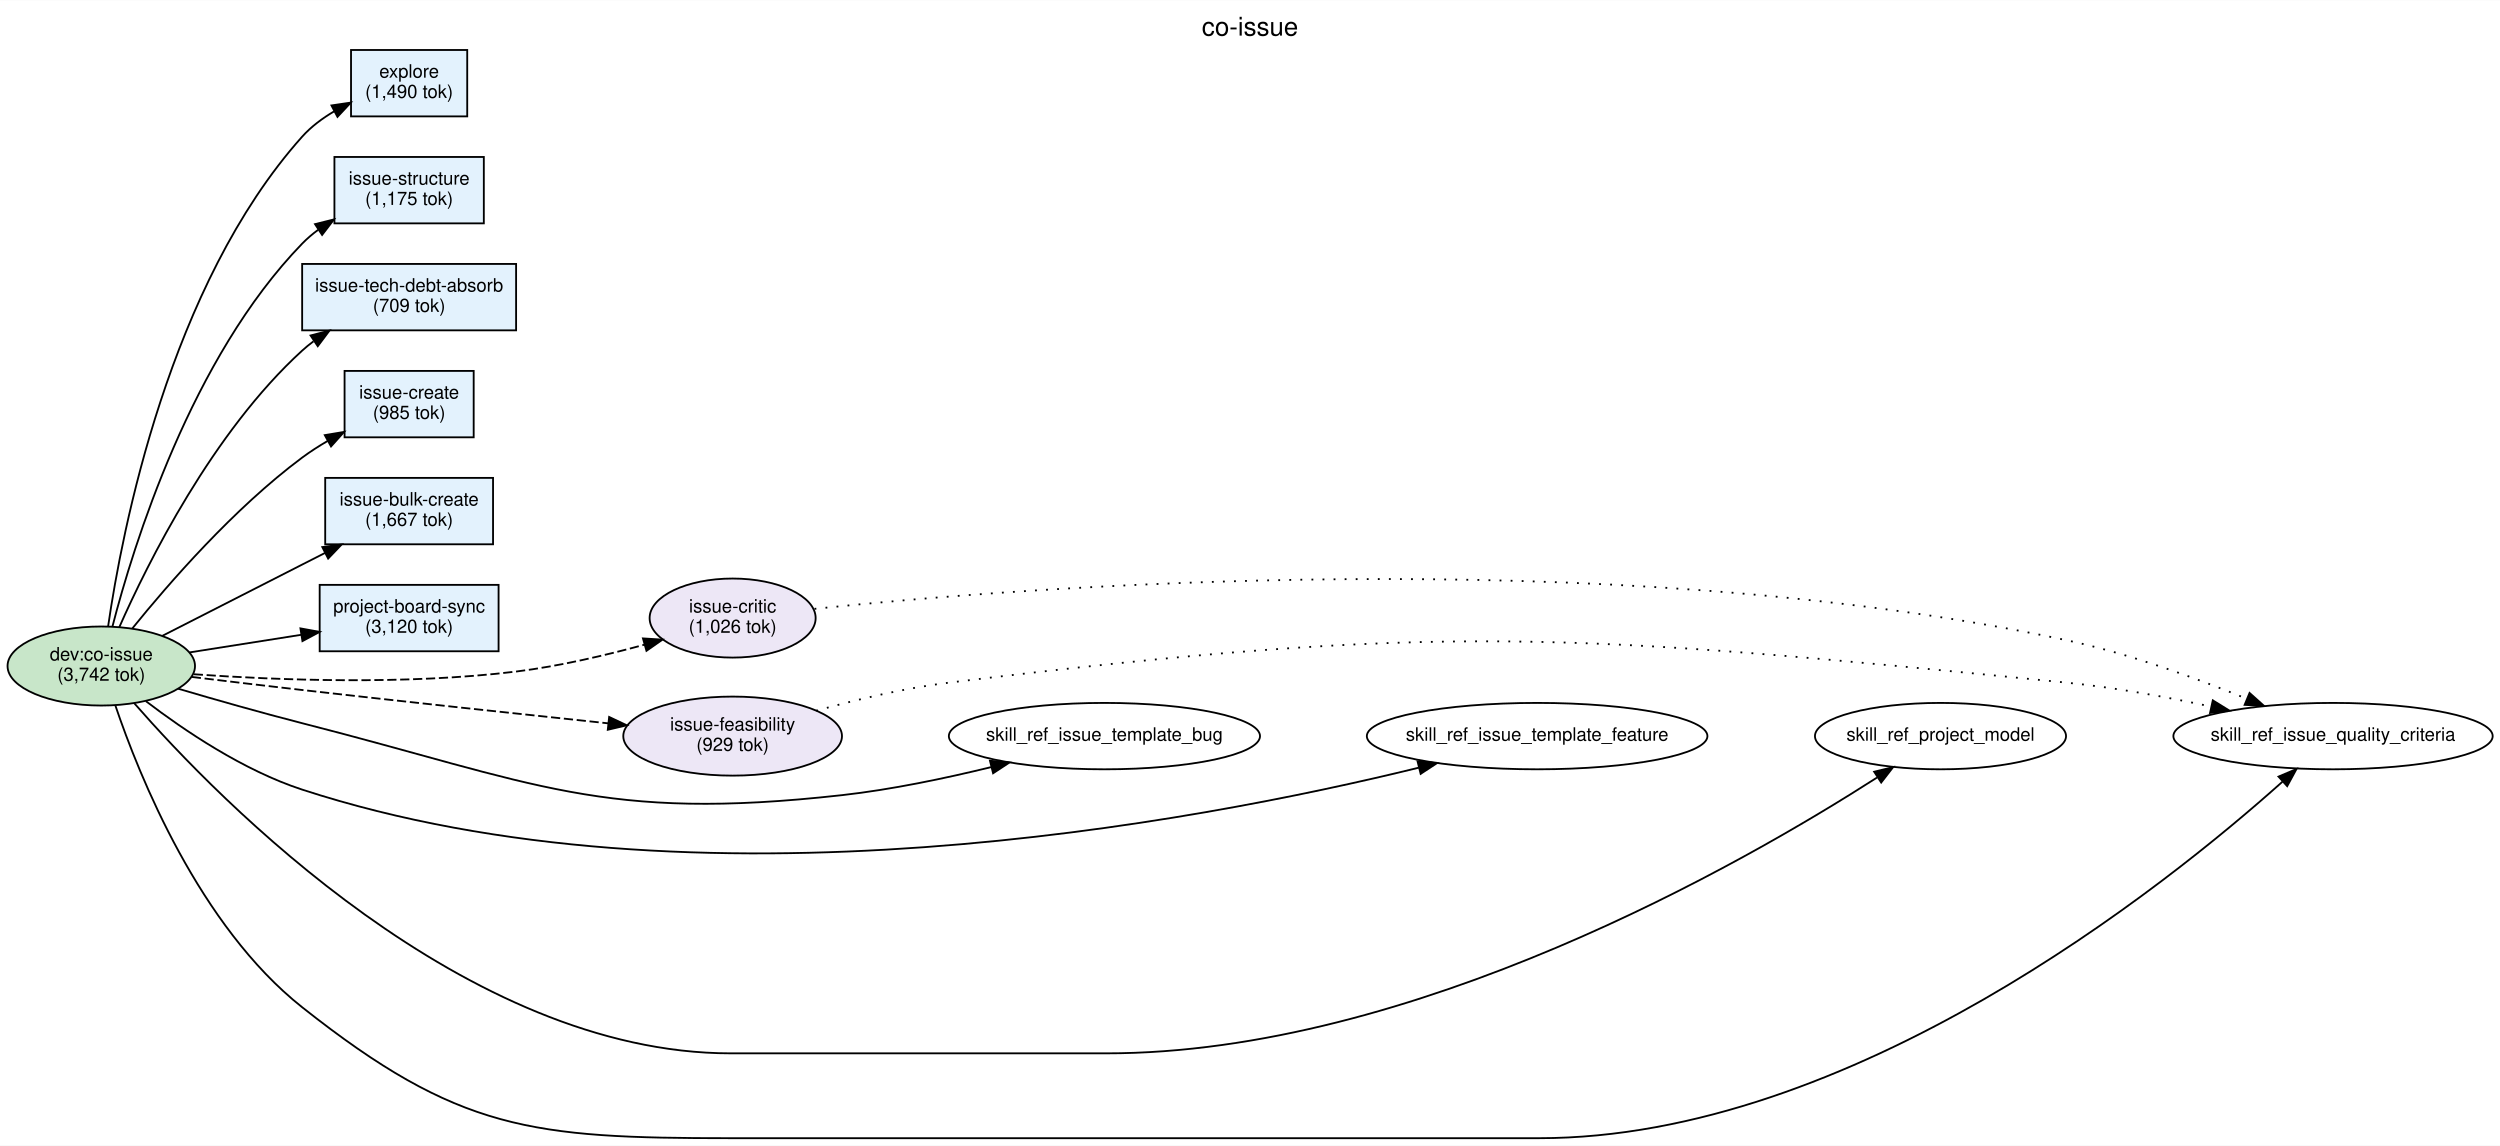
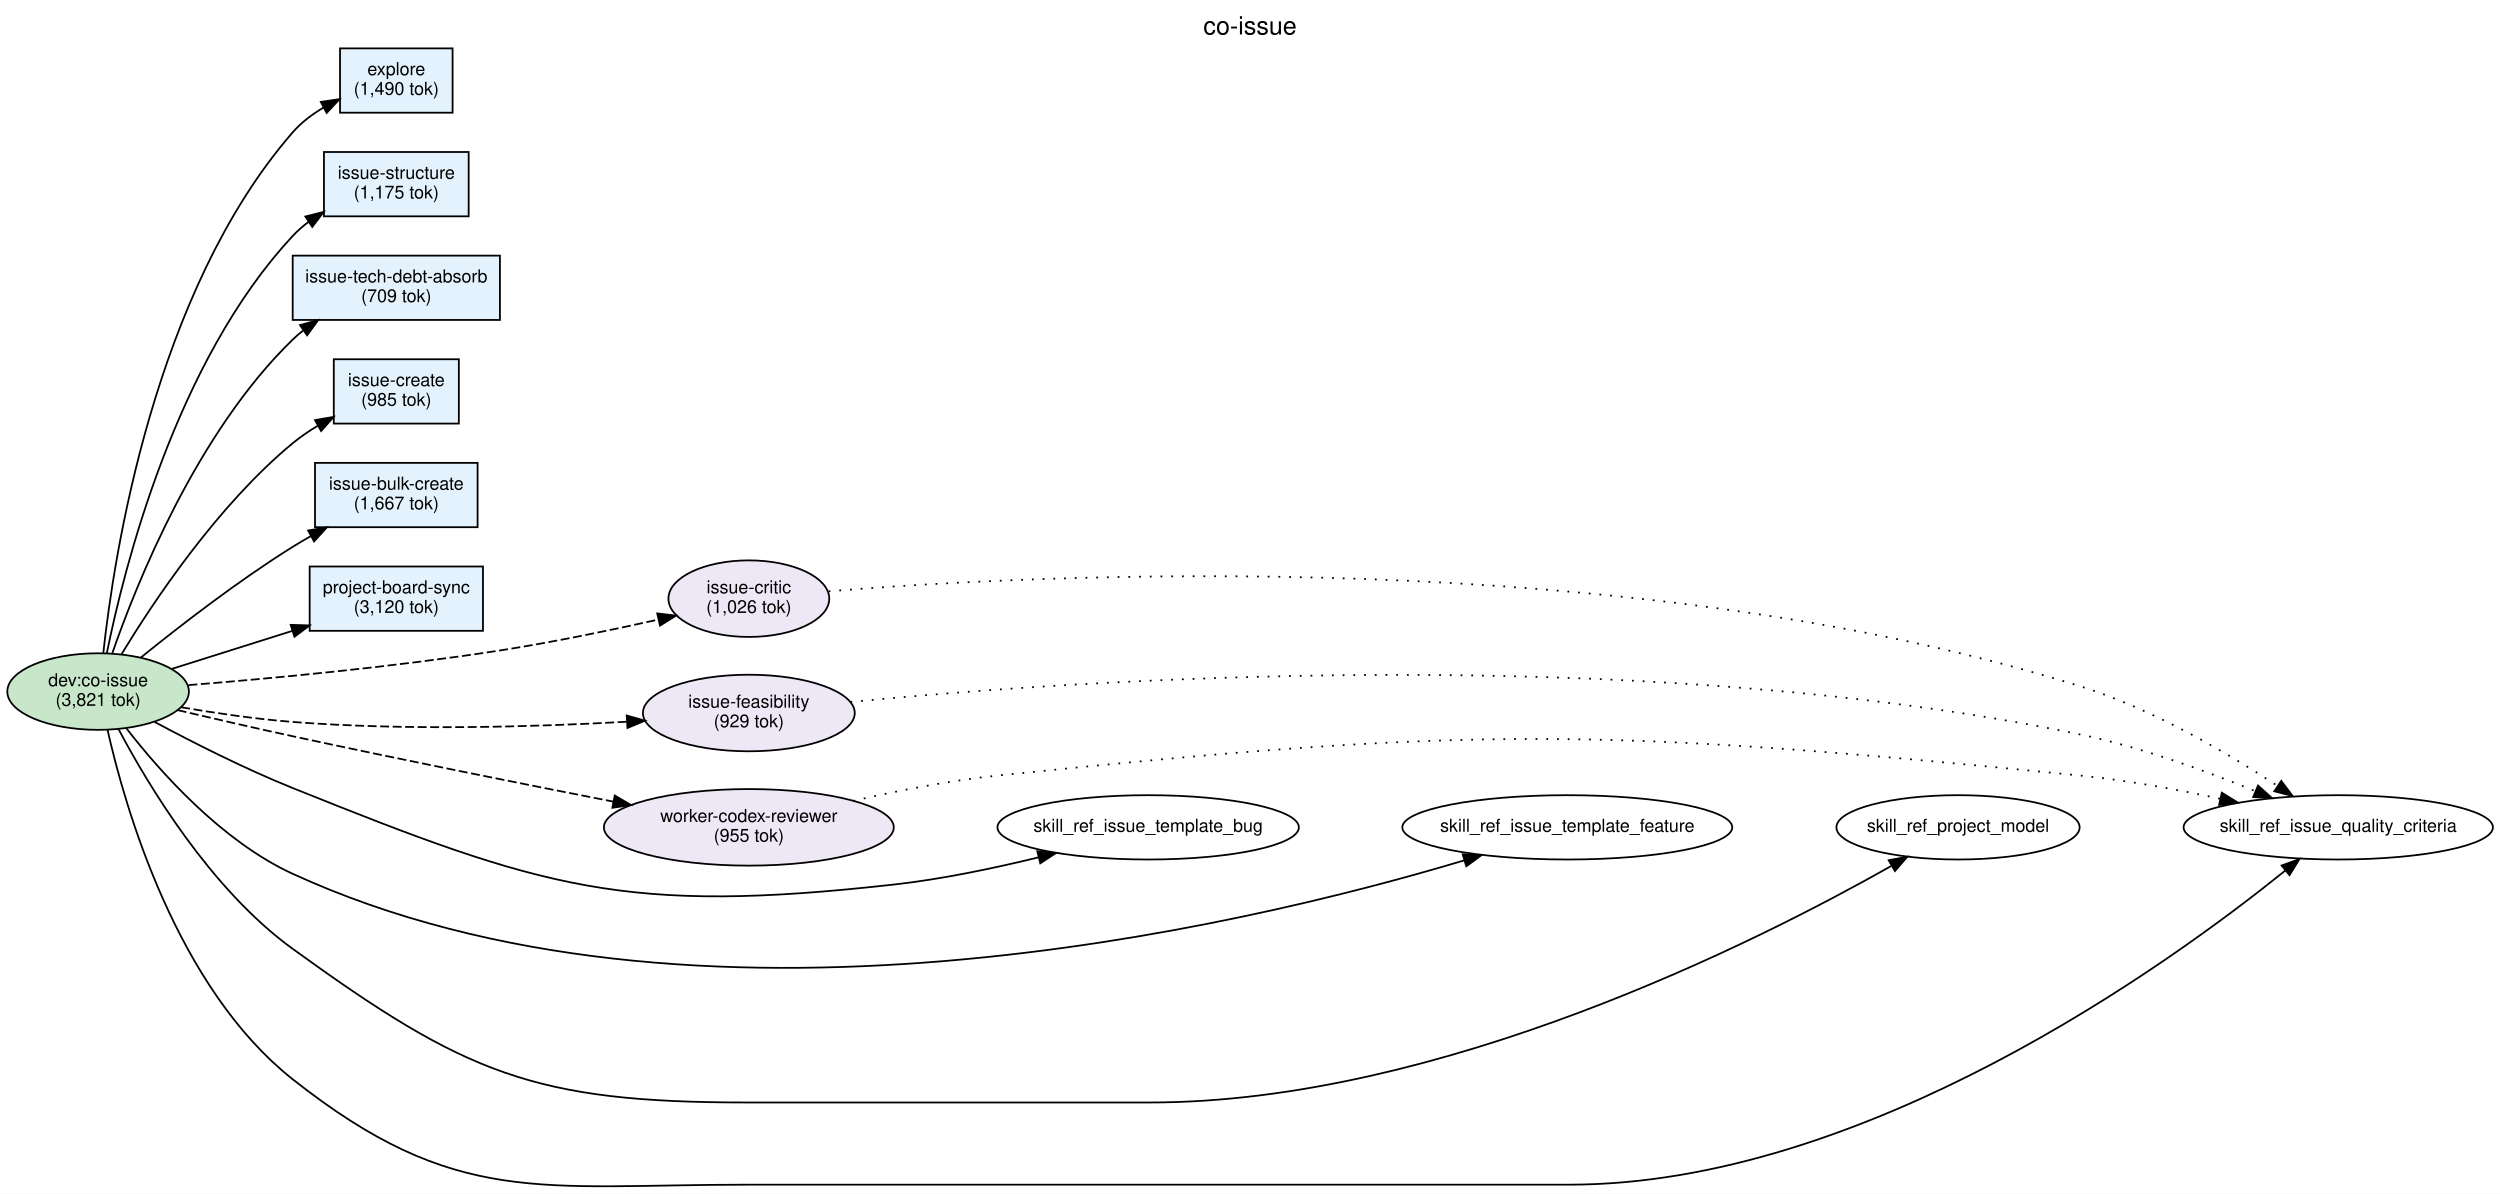
- <svg xmlns="http://www.w3.org/2000/svg" width="1355pt" height="621pt" viewBox="0.00 0.00 1355.45 621.00">
-   <g id="graph0" class="graph" transform="scale(1 1) rotate(0) translate(4 617)">
-     <polygon fill="white" stroke="transparent" points="-4,4 -4,-617 1351.45,-617 1351.45,4 -4,4" />
-     <text text-anchor="middle" x="673.73" y="-597.8" font-family="Helvetica,sans-Serif" font-size="14.00">co-issue</text>
+ <svg xmlns="http://www.w3.org/2000/svg" width="1399pt" height="668pt" viewBox="0.00 0.00 1399.29 667.98">
+   <g id="graph0" class="graph" transform="scale(1 1) rotate(0) translate(4 663.98)">
+     <polygon fill="white" stroke="transparent" points="-4,4 -4,-663.98 1395.29,-663.98 1395.29,4 -4,4" />
+     <text text-anchor="middle" x="695.65" y="-644.78" font-family="Helvetica,sans-Serif" font-size="14.00">co-issue</text>
    <g id="node1" class="node">
-       <ellipse fill="#c8e6c9" stroke="black" cx="50.91" cy="-256" rx="50.82" ry="21.43" />
-       <text text-anchor="middle" x="50.91" y="-259" font-family="Helvetica,sans-Serif" font-size="10.00">dev:co-issue</text>
-       <text text-anchor="middle" x="50.91" y="-248" font-family="Helvetica,sans-Serif" font-size="10.00">(3,742 tok)</text>
+       <ellipse fill="#c8e6c9" stroke="black" cx="50.91" cy="-276.98" rx="50.82" ry="21.43" />
+       <text text-anchor="middle" x="50.91" y="-279.98" font-family="Helvetica,sans-Serif" font-size="10.00">dev:co-issue</text>
+       <text text-anchor="middle" x="50.91" y="-268.98" font-family="Helvetica,sans-Serif" font-size="10.00">(3,821 tok)</text>
    </g>
    <g id="node2" class="node">
-       <polygon fill="#e3f2fd" stroke="black" points="258.32,-532 177.32,-532 177.32,-496 258.32,-496 258.32,-532" />
-       <text text-anchor="middle" x="217.82" y="-517" font-family="Helvetica,sans-Serif" font-size="10.00">issue-structure</text>
-       <text text-anchor="middle" x="217.82" y="-506" font-family="Helvetica,sans-Serif" font-size="10.00">(1,175 tok)</text>
+       <polygon fill="#e3f2fd" stroke="black" points="258.32,-578.98 177.32,-578.98 177.32,-542.98 258.32,-542.98 258.32,-578.98" />
+       <text text-anchor="middle" x="217.82" y="-563.98" font-family="Helvetica,sans-Serif" font-size="10.00">issue-structure</text>
+       <text text-anchor="middle" x="217.82" y="-552.98" font-family="Helvetica,sans-Serif" font-size="10.00">(1,175 tok)</text>
    </g>
    <g id="edge2" class="edge">
-       <path fill="none" stroke="black" d="M56.94,-277.32C68.29,-321.27 99.69,-423.02 159.82,-485 162.45,-487.71 165.39,-490.21 168.5,-492.51" />
-       <polygon fill="black" stroke="black" points="166.8,-495.58 177.08,-498.14 170.64,-489.73 166.8,-495.58" />
+       <path fill="none" stroke="black" d="M55.73,-298.16C65.28,-345.58 94.27,-461.65 159.82,-531.98 162.51,-534.87 165.56,-537.52 168.8,-539.93" />
+       <polygon fill="black" stroke="black" points="166.92,-542.88 177.2,-545.46 170.77,-537.04 166.92,-542.88" />
    </g>
    <g id="node3" class="node">
-       <polygon fill="#e3f2fd" stroke="black" points="252.82,-416 182.82,-416 182.82,-380 252.82,-380 252.82,-416" />
-       <text text-anchor="middle" x="217.82" y="-401" font-family="Helvetica,sans-Serif" font-size="10.00">issue-create</text>
-       <text text-anchor="middle" x="217.82" y="-390" font-family="Helvetica,sans-Serif" font-size="10.00">(985 tok)</text>
+       <polygon fill="#e3f2fd" stroke="black" points="252.82,-462.98 182.82,-462.98 182.82,-426.98 252.82,-426.98 252.82,-462.98" />
+       <text text-anchor="middle" x="217.82" y="-447.98" font-family="Helvetica,sans-Serif" font-size="10.00">issue-create</text>
+       <text text-anchor="middle" x="217.82" y="-436.98" font-family="Helvetica,sans-Serif" font-size="10.00">(985 tok)</text>
    </g>
    <g id="edge4" class="edge">
-       <path fill="none" stroke="black" d="M67.74,-276.37C87.38,-300.68 122.82,-341.48 159.82,-369 164.17,-372.23 168.92,-375.28 173.78,-378.11" />
-       <polygon fill="black" stroke="black" points="172.1,-381.18 182.55,-382.93 175.48,-375.05 172.1,-381.18" />
+       <path fill="none" stroke="black" d="M63.89,-297.69C81.71,-327.07 117.67,-381.15 159.82,-415.98 164.1,-419.52 168.88,-422.78 173.81,-425.74" />
+       <polygon fill="black" stroke="black" points="172.31,-428.92 182.75,-430.73 175.73,-422.8 172.31,-428.92" />
    </g>
    <g id="node4" class="node">
-       <polygon fill="#e3f2fd" stroke="black" points="263.32,-358 172.32,-358 172.32,-322 263.32,-322 263.32,-358" />
-       <text text-anchor="middle" x="217.82" y="-343" font-family="Helvetica,sans-Serif" font-size="10.00">issue-bulk-create</text>
-       <text text-anchor="middle" x="217.82" y="-332" font-family="Helvetica,sans-Serif" font-size="10.00">(1,667 tok)</text>
+       <polygon fill="#e3f2fd" stroke="black" points="263.32,-404.98 172.32,-404.98 172.32,-368.98 263.32,-368.98 263.32,-404.98" />
+       <text text-anchor="middle" x="217.82" y="-389.98" font-family="Helvetica,sans-Serif" font-size="10.00">issue-bulk-create</text>
+       <text text-anchor="middle" x="217.82" y="-378.98" font-family="Helvetica,sans-Serif" font-size="10.00">(1,667 tok)</text>
    </g>
    <g id="edge5" class="edge">
-       <path fill="none" stroke="black" d="M84.02,-272.37C105.48,-283.31 134.34,-298.02 159.82,-311 163.83,-313.04 167.99,-315.16 172.16,-317.28" />
-       <polygon fill="black" stroke="black" points="170.75,-320.49 181.25,-321.9 173.92,-314.25 170.75,-320.49" />
+       <path fill="none" stroke="black" d="M74.66,-295.89C95.95,-313.14 129.01,-338.78 159.82,-357.98 163.12,-360.04 166.58,-362.08 170.1,-364.06" />
+       <polygon fill="black" stroke="black" points="168.45,-367.14 178.91,-368.86 171.8,-361 168.45,-367.14" />
    </g>
    <g id="node5" class="node">
-       <polygon fill="#e3f2fd" stroke="black" points="275.82,-474 159.82,-474 159.82,-438 275.82,-438 275.82,-474" />
-       <text text-anchor="middle" x="217.82" y="-459" font-family="Helvetica,sans-Serif" font-size="10.00">issue-tech-debt-absorb</text>
-       <text text-anchor="middle" x="217.82" y="-448" font-family="Helvetica,sans-Serif" font-size="10.00">(709 tok)</text>
+       <polygon fill="#e3f2fd" stroke="black" points="275.82,-520.98 159.82,-520.98 159.82,-484.98 275.82,-484.98 275.82,-520.98" />
+       <text text-anchor="middle" x="217.82" y="-505.98" font-family="Helvetica,sans-Serif" font-size="10.00">issue-tech-debt-absorb</text>
+       <text text-anchor="middle" x="217.82" y="-494.98" font-family="Helvetica,sans-Serif" font-size="10.00">(709 tok)</text>
    </g>
    <g id="edge3" class="edge">
-       <path fill="none" stroke="black" d="M60.63,-276.93C76.09,-311.92 111.31,-382.77 159.82,-427 161.76,-428.77 163.83,-430.46 165.98,-432.06" />
-       <polygon fill="black" stroke="black" points="164.38,-435.21 174.64,-437.87 168.28,-429.39 164.38,-435.21" />
+       <path fill="none" stroke="black" d="M58.7,-297.99C72.25,-337.11 106.08,-421.85 159.82,-473.98 161.67,-475.78 163.65,-477.48 165.73,-479.1" />
+       <polygon fill="black" stroke="black" points="163.9,-482.1 174.11,-484.93 167.89,-476.35 163.9,-482.1" />
    </g>
    <g id="node6" class="node">
-       <polygon fill="#e3f2fd" stroke="black" points="266.32,-300 169.32,-300 169.32,-264 266.32,-264 266.32,-300" />
-       <text text-anchor="middle" x="217.82" y="-285" font-family="Helvetica,sans-Serif" font-size="10.00">project-board-sync</text>
-       <text text-anchor="middle" x="217.82" y="-274" font-family="Helvetica,sans-Serif" font-size="10.00">(3,120 tok)</text>
+       <polygon fill="#e3f2fd" stroke="black" points="266.32,-346.98 169.32,-346.98 169.32,-310.98 266.32,-310.98 266.32,-346.98" />
+       <text text-anchor="middle" x="217.82" y="-331.98" font-family="Helvetica,sans-Serif" font-size="10.00">project-board-sync</text>
+       <text text-anchor="middle" x="217.82" y="-320.98" font-family="Helvetica,sans-Serif" font-size="10.00">(3,120 tok)</text>
    </g>
    <g id="edge6" class="edge">
-       <path fill="none" stroke="black" d="M98.73,-263.38C117.54,-266.35 139.42,-269.8 159.19,-272.91" />
-       <polygon fill="black" stroke="black" points="158.89,-276.41 169.32,-274.51 159.98,-269.5 158.89,-276.41" />
+       <path fill="none" stroke="black" d="M92.25,-289.71C112.52,-296.1 137.43,-303.95 159.63,-310.95" />
+       <polygon fill="black" stroke="black" points="158.7,-314.33 169.29,-314 160.8,-307.65 158.7,-314.33" />
    </g>
    <g id="node7" class="node">
-       <polygon fill="#e3f2fd" stroke="black" points="249.32,-590 186.32,-590 186.32,-554 249.32,-554 249.32,-590" />
-       <text text-anchor="middle" x="217.82" y="-575" font-family="Helvetica,sans-Serif" font-size="10.00">explore</text>
-       <text text-anchor="middle" x="217.82" y="-564" font-family="Helvetica,sans-Serif" font-size="10.00">(1,490 tok)</text>
+       <polygon fill="#e3f2fd" stroke="black" points="249.32,-636.98 186.32,-636.98 186.32,-600.98 249.32,-600.98 249.32,-636.98" />
+       <text text-anchor="middle" x="217.82" y="-621.98" font-family="Helvetica,sans-Serif" font-size="10.00">explore</text>
+       <text text-anchor="middle" x="217.82" y="-610.98" font-family="Helvetica,sans-Serif" font-size="10.00">(1,490 tok)</text>
    </g>
    <g id="edge1" class="edge">
-       <path fill="none" stroke="black" d="M54.61,-277.46C62.13,-329.19 87.77,-462.47 159.82,-543 164.71,-548.46 170.87,-553.03 177.31,-556.81" />
-       <polygon fill="black" stroke="black" points="175.71,-559.93 186.19,-561.48 178.97,-553.73 175.71,-559.93" />
+       <path fill="none" stroke="black" d="M53.8,-298.32C59.7,-353.14 82.29,-500.88 159.82,-589.98 164.63,-595.51 170.75,-600.12 177.18,-603.91" />
+       <polygon fill="black" stroke="black" points="175.58,-607.02 186.06,-608.58 178.84,-600.83 175.58,-607.02" />
    </g>
    <g id="node8" class="node">
-       <ellipse fill="#ede7f6" stroke="black" cx="393.22" cy="-282" rx="45.01" ry="21.43" />
-       <text text-anchor="middle" x="393.22" y="-285" font-family="Helvetica,sans-Serif" font-size="10.00">issue-critic</text>
-       <text text-anchor="middle" x="393.22" y="-274" font-family="Helvetica,sans-Serif" font-size="10.00">(1,026 tok)</text>
+       <ellipse fill="#ede7f6" stroke="black" cx="415.14" cy="-328.98" rx="45.01" ry="21.43" />
+       <text text-anchor="middle" x="415.14" y="-331.98" font-family="Helvetica,sans-Serif" font-size="10.00">issue-critic</text>
+       <text text-anchor="middle" x="415.14" y="-320.98" font-family="Helvetica,sans-Serif" font-size="10.00">(1,026 tok)</text>
    </g>
    <g id="edge7" class="edge">
-       <path fill="none" stroke="black" stroke-dasharray="5,2" d="M101.04,-251.54C146.54,-248.31 216.01,-245.66 275.82,-253 299.11,-255.86 324.44,-261.82 345.51,-267.59" />
-       <polygon fill="black" stroke="black" points="344.6,-270.97 355.18,-270.31 346.5,-264.23 344.6,-270.97" />
+       <path fill="none" stroke="black" stroke-dasharray="5,2" d="M101.46,-280.58C146.96,-284.24 216.17,-290.69 275.82,-299.98 305.36,-304.59 338.11,-311.37 364.32,-317.23" />
+       <polygon fill="black" stroke="black" points="363.87,-320.71 374.39,-319.5 365.41,-313.89 363.87,-320.71" />
    </g>
    <g id="node9" class="node">
-       <ellipse fill="#ede7f6" stroke="black" cx="393.22" cy="-218" rx="59.29" ry="21.43" />
-       <text text-anchor="middle" x="393.22" y="-221" font-family="Helvetica,sans-Serif" font-size="10.00">issue-feasibility</text>
-       <text text-anchor="middle" x="393.22" y="-210" font-family="Helvetica,sans-Serif" font-size="10.00">(929 tok)</text>
+       <ellipse fill="#ede7f6" stroke="black" cx="415.14" cy="-264.98" rx="59.29" ry="21.43" />
+       <text text-anchor="middle" x="415.14" y="-267.98" font-family="Helvetica,sans-Serif" font-size="10.00">issue-feasibility</text>
+       <text text-anchor="middle" x="415.14" y="-256.98" font-family="Helvetica,sans-Serif" font-size="10.00">(929 tok)</text>
    </g>
    <g id="edge8" class="edge">
-       <path fill="none" stroke="black" stroke-dasharray="5,2" d="M99.97,-250.08C118.65,-247.81 140.23,-245.23 159.82,-243 215.79,-236.62 279.39,-229.81 325.9,-224.91" />
-       <polygon fill="black" stroke="black" points="326.27,-228.39 335.85,-223.86 325.53,-221.43 326.27,-228.39" />
+       <path fill="none" stroke="black" stroke-dasharray="5,2" d="M97.41,-268.2C116.59,-264.92 139.21,-261.6 159.82,-259.98 223.05,-255.04 295.37,-257.21 346.68,-260.08" />
+       <polygon fill="black" stroke="black" points="346.79,-263.59 356.98,-260.68 347.2,-256.6 346.79,-263.59" />
    </g>
    <g id="node10" class="node">
-       <ellipse fill="none" stroke="black" cx="594.8" cy="-218" rx="84.36" ry="18" />
-       <text text-anchor="middle" x="594.8" y="-215.5" font-family="Helvetica,sans-Serif" font-size="10.00">skill_ref_issue_template_bug</text>
+       <ellipse fill="#ede7f6" stroke="black" cx="415.14" cy="-200.98" rx="81.13" ry="21.43" />
+       <text text-anchor="middle" x="415.14" y="-203.98" font-family="Helvetica,sans-Serif" font-size="10.00">worker-codex-reviewer</text>
+       <text text-anchor="middle" x="415.14" y="-192.98" font-family="Helvetica,sans-Serif" font-size="10.00">(955 tok)</text>
    </g>
    <g id="edge9" class="edge">
-       <path fill="none" stroke="black" d="M92.49,-243.73C112.66,-237.78 137.44,-230.72 159.82,-225 287.02,-192.51 322.15,-171.4 452.62,-186 479.4,-189 508.51,-195.1 533.31,-201.18" />
-       <polygon fill="black" stroke="black" points="532.74,-204.64 543.29,-203.68 534.44,-197.85 532.74,-204.64" />
+       <path fill="none" stroke="black" stroke-dasharray="5,2" d="M95.43,-266.59C115.07,-261.98 138.58,-256.57 159.82,-251.98 220.07,-238.97 288.59,-225.29 339.32,-215.38" />
+       <polygon fill="black" stroke="black" points="340.08,-218.8 349.22,-213.45 338.74,-211.93 340.08,-218.8" />
    </g>
    <g id="node11" class="node">
-       <ellipse fill="none" stroke="black" cx="829.4" cy="-218" rx="92.34" ry="18" />
-       <text text-anchor="middle" x="829.4" y="-215.5" font-family="Helvetica,sans-Serif" font-size="10.00">skill_ref_issue_template_feature</text>
+       <ellipse fill="none" stroke="black" cx="638.64" cy="-200.98" rx="84.36" ry="18" />
+       <text text-anchor="middle" x="638.64" y="-198.48" font-family="Helvetica,sans-Serif" font-size="10.00">skill_ref_issue_template_bug</text>
    </g>
    <g id="edge10" class="edge">
-       <path fill="none" stroke="black" d="M75.09,-236.95C95.89,-221.06 127.95,-199.39 159.82,-189 372.82,-119.57 644.27,-171.19 765.27,-200.89" />
-       <polygon fill="black" stroke="black" points="764.56,-204.32 775.11,-203.34 766.25,-197.53 764.56,-204.32" />
+       <path fill="none" stroke="black" d="M82.46,-260.02C103.74,-248.62 133,-233.77 159.82,-222.98 300.4,-166.44 345.87,-152.13 496.46,-168.98 523.24,-171.98 552.35,-178.08 577.15,-184.16" />
+       <polygon fill="black" stroke="black" points="576.58,-187.63 587.13,-186.66 578.28,-180.84 576.58,-187.63" />
    </g>
    <g id="node12" class="node">
-       <ellipse fill="none" stroke="black" cx="1048.1" cy="-218" rx="68.07" ry="18" />
-       <text text-anchor="middle" x="1048.1" y="-215.5" font-family="Helvetica,sans-Serif" font-size="10.00">skill_ref_project_model</text>
+       <ellipse fill="none" stroke="black" cx="873.24" cy="-200.98" rx="92.34" ry="18" />
+       <text text-anchor="middle" x="873.24" y="-198.48" font-family="Helvetica,sans-Serif" font-size="10.00">skill_ref_issue_template_feature</text>
    </g>
    <g id="edge11" class="edge">
-       <path fill="none" stroke="black" d="M68.75,-235.86C114.7,-183.3 248.51,-46 392.22,-46 392.22,-46 392.22,-46 595.8,-46 761.84,-46 941.05,-148.92 1013.7,-195.54" />
-       <polygon fill="black" stroke="black" points="1012.13,-198.69 1022.43,-201.19 1015.94,-192.82 1012.13,-198.69" />
+       <path fill="none" stroke="black" d="M66.78,-256.37C85.47,-232.24 119.99,-193.26 159.82,-174.98 383.8,-72.22 690.33,-145.04 815.51,-182.48" />
+       <polygon fill="black" stroke="black" points="814.69,-185.89 825.27,-185.44 816.72,-179.19 814.69,-185.89" />
    </g>
    <g id="node13" class="node">
-       <ellipse fill="none" stroke="black" cx="1260.92" cy="-218" rx="86.57" ry="18" />
-       <text text-anchor="middle" x="1260.92" y="-215.5" font-family="Helvetica,sans-Serif" font-size="10.00">skill_ref_issue_quality_criteria</text>
+       <ellipse fill="none" stroke="black" cx="1091.94" cy="-200.98" rx="68.07" ry="18" />
+       <text text-anchor="middle" x="1091.94" y="-198.48" font-family="Helvetica,sans-Serif" font-size="10.00">skill_ref_project_model</text>
    </g>
    <g id="edge12" class="edge">
-       <path fill="none" stroke="black" d="M58.48,-234.8C71.48,-196.37 104.14,-115.08 159.82,-71 244.5,-3.97 284.22,0 392.22,0 392.22,0 392.22,0 830.4,0 999.61,0 1169.67,-136.2 1233.52,-193.29" />
-       <polygon fill="black" stroke="black" points="1231.36,-196.05 1241.12,-200.16 1236.06,-190.86 1231.36,-196.05" />
+       <path fill="none" stroke="black" d="M62.21,-256.21C78.66,-225.05 113.78,-166.34 159.82,-132.98 256.45,-62.99 294.82,-46.98 414.14,-46.98 414.14,-46.98 414.14,-46.98 639.64,-46.98 801.6,-46.98 979.58,-136.92 1054.51,-179.33" />
+       <polygon fill="black" stroke="black" points="1053.13,-182.58 1063.55,-184.5 1056.61,-176.5 1053.13,-182.58" />
+     </g>
+     <g id="node14" class="node">
+       <ellipse fill="none" stroke="black" cx="1304.76" cy="-200.98" rx="86.57" ry="18" />
+       <text text-anchor="middle" x="1304.76" y="-198.48" font-family="Helvetica,sans-Serif" font-size="10.00">skill_ref_issue_quality_criteria</text>
    </g>
    <g id="edge13" class="edge">
-       <path fill="none" stroke="black" stroke-dasharray="1,5" d="M437.6,-287C550.84,-298.84 864.04,-323.71 1116.38,-270 1150.01,-262.84 1186.41,-249.59 1214.14,-238.25" />
-       <polygon fill="black" stroke="black" points="1215.67,-241.41 1223.57,-234.34 1212.99,-234.94 1215.67,-241.41" />
+       <path fill="none" stroke="black" d="M56.18,-255.57C66.09,-211.66 94.95,-111.24 159.82,-59.98 250.87,11.95 298.11,-0.98 414.14,-0.98 414.14,-0.98 414.14,-0.98 874.24,-0.98 1039.1,-0.98 1209.1,-123.58 1275.13,-176.8" />
+       <polygon fill="black" stroke="black" points="1273.06,-179.63 1283.03,-183.24 1277.49,-174.21 1273.06,-179.63" />
    </g>
    <g id="edge14" class="edge">
-       <path fill="none" stroke="black" stroke-dasharray="1,5" d="M438.51,-231.74C460.04,-237.72 486.43,-244.03 510.62,-247 777.84,-279.79 848.49,-273.79 1116.38,-247 1142.29,-244.41 1170.43,-239.25 1194.88,-234" />
-       <polygon fill="black" stroke="black" points="1195.74,-237.39 1204.76,-231.82 1194.24,-230.55 1195.74,-237.39" />
+       <path fill="none" stroke="black" stroke-dasharray="1,5" d="M459.8,-333.1C576.6,-342.65 904.74,-359.8 1160.23,-279.98 1200.65,-267.36 1242.6,-242.7 1270.63,-224.27" />
+       <polygon fill="black" stroke="black" points="1272.85,-227 1279.22,-218.53 1268.97,-221.17 1272.85,-227" />
+     </g>
+     <g id="edge15" class="edge">
+       <path fill="none" stroke="black" stroke-dasharray="1,5" d="M472,-271.14C596.94,-283.39 907.85,-305.35 1160.23,-252.98 1194,-245.98 1230.53,-232.65 1258.29,-221.25" />
+       <polygon fill="black" stroke="black" points="1259.85,-224.39 1267.72,-217.31 1257.15,-217.93 1259.85,-224.39" />
+     </g>
+     <g id="edge16" class="edge">
+       <path fill="none" stroke="black" stroke-dasharray="1,5" d="M473.6,-215.81C498.3,-221.46 527.61,-227.2 554.46,-229.98 822.25,-257.76 892.33,-256.78 1160.23,-229.98 1186.13,-227.39 1214.27,-222.24 1238.72,-216.98" />
+       <polygon fill="black" stroke="black" points="1239.58,-220.37 1248.6,-214.81 1238.08,-213.54 1239.58,-220.37" />
    </g>
  </g>
</svg>
